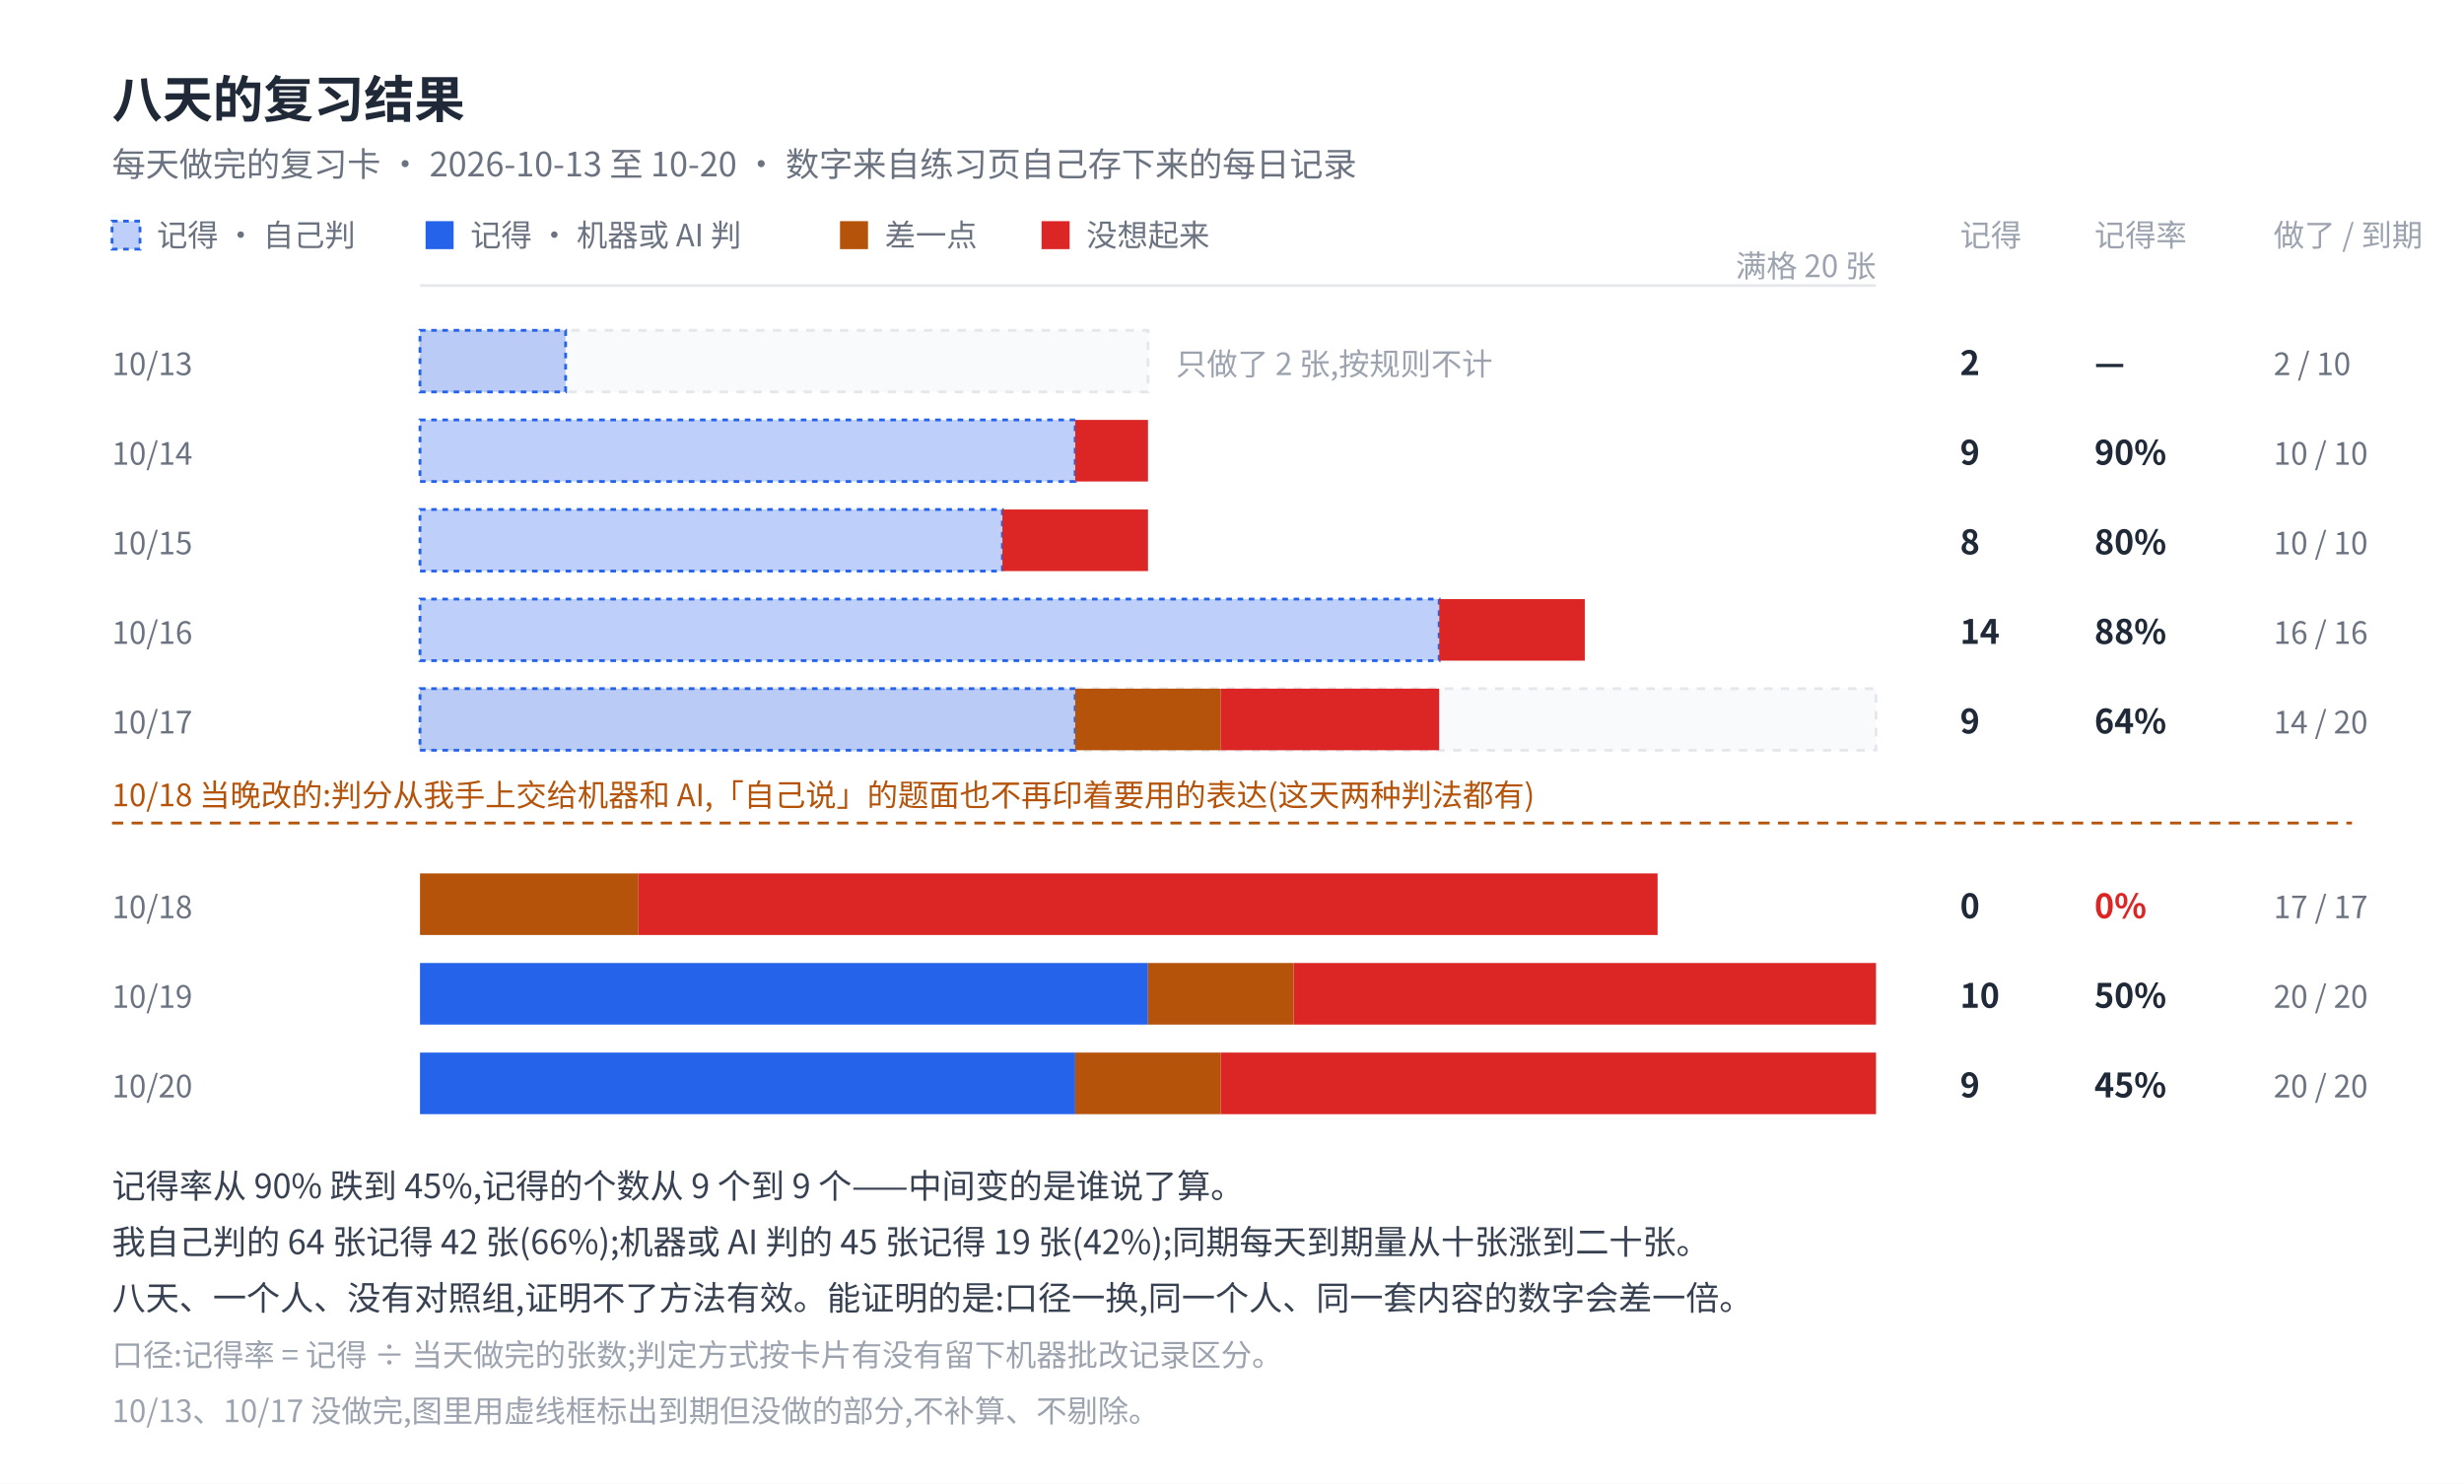
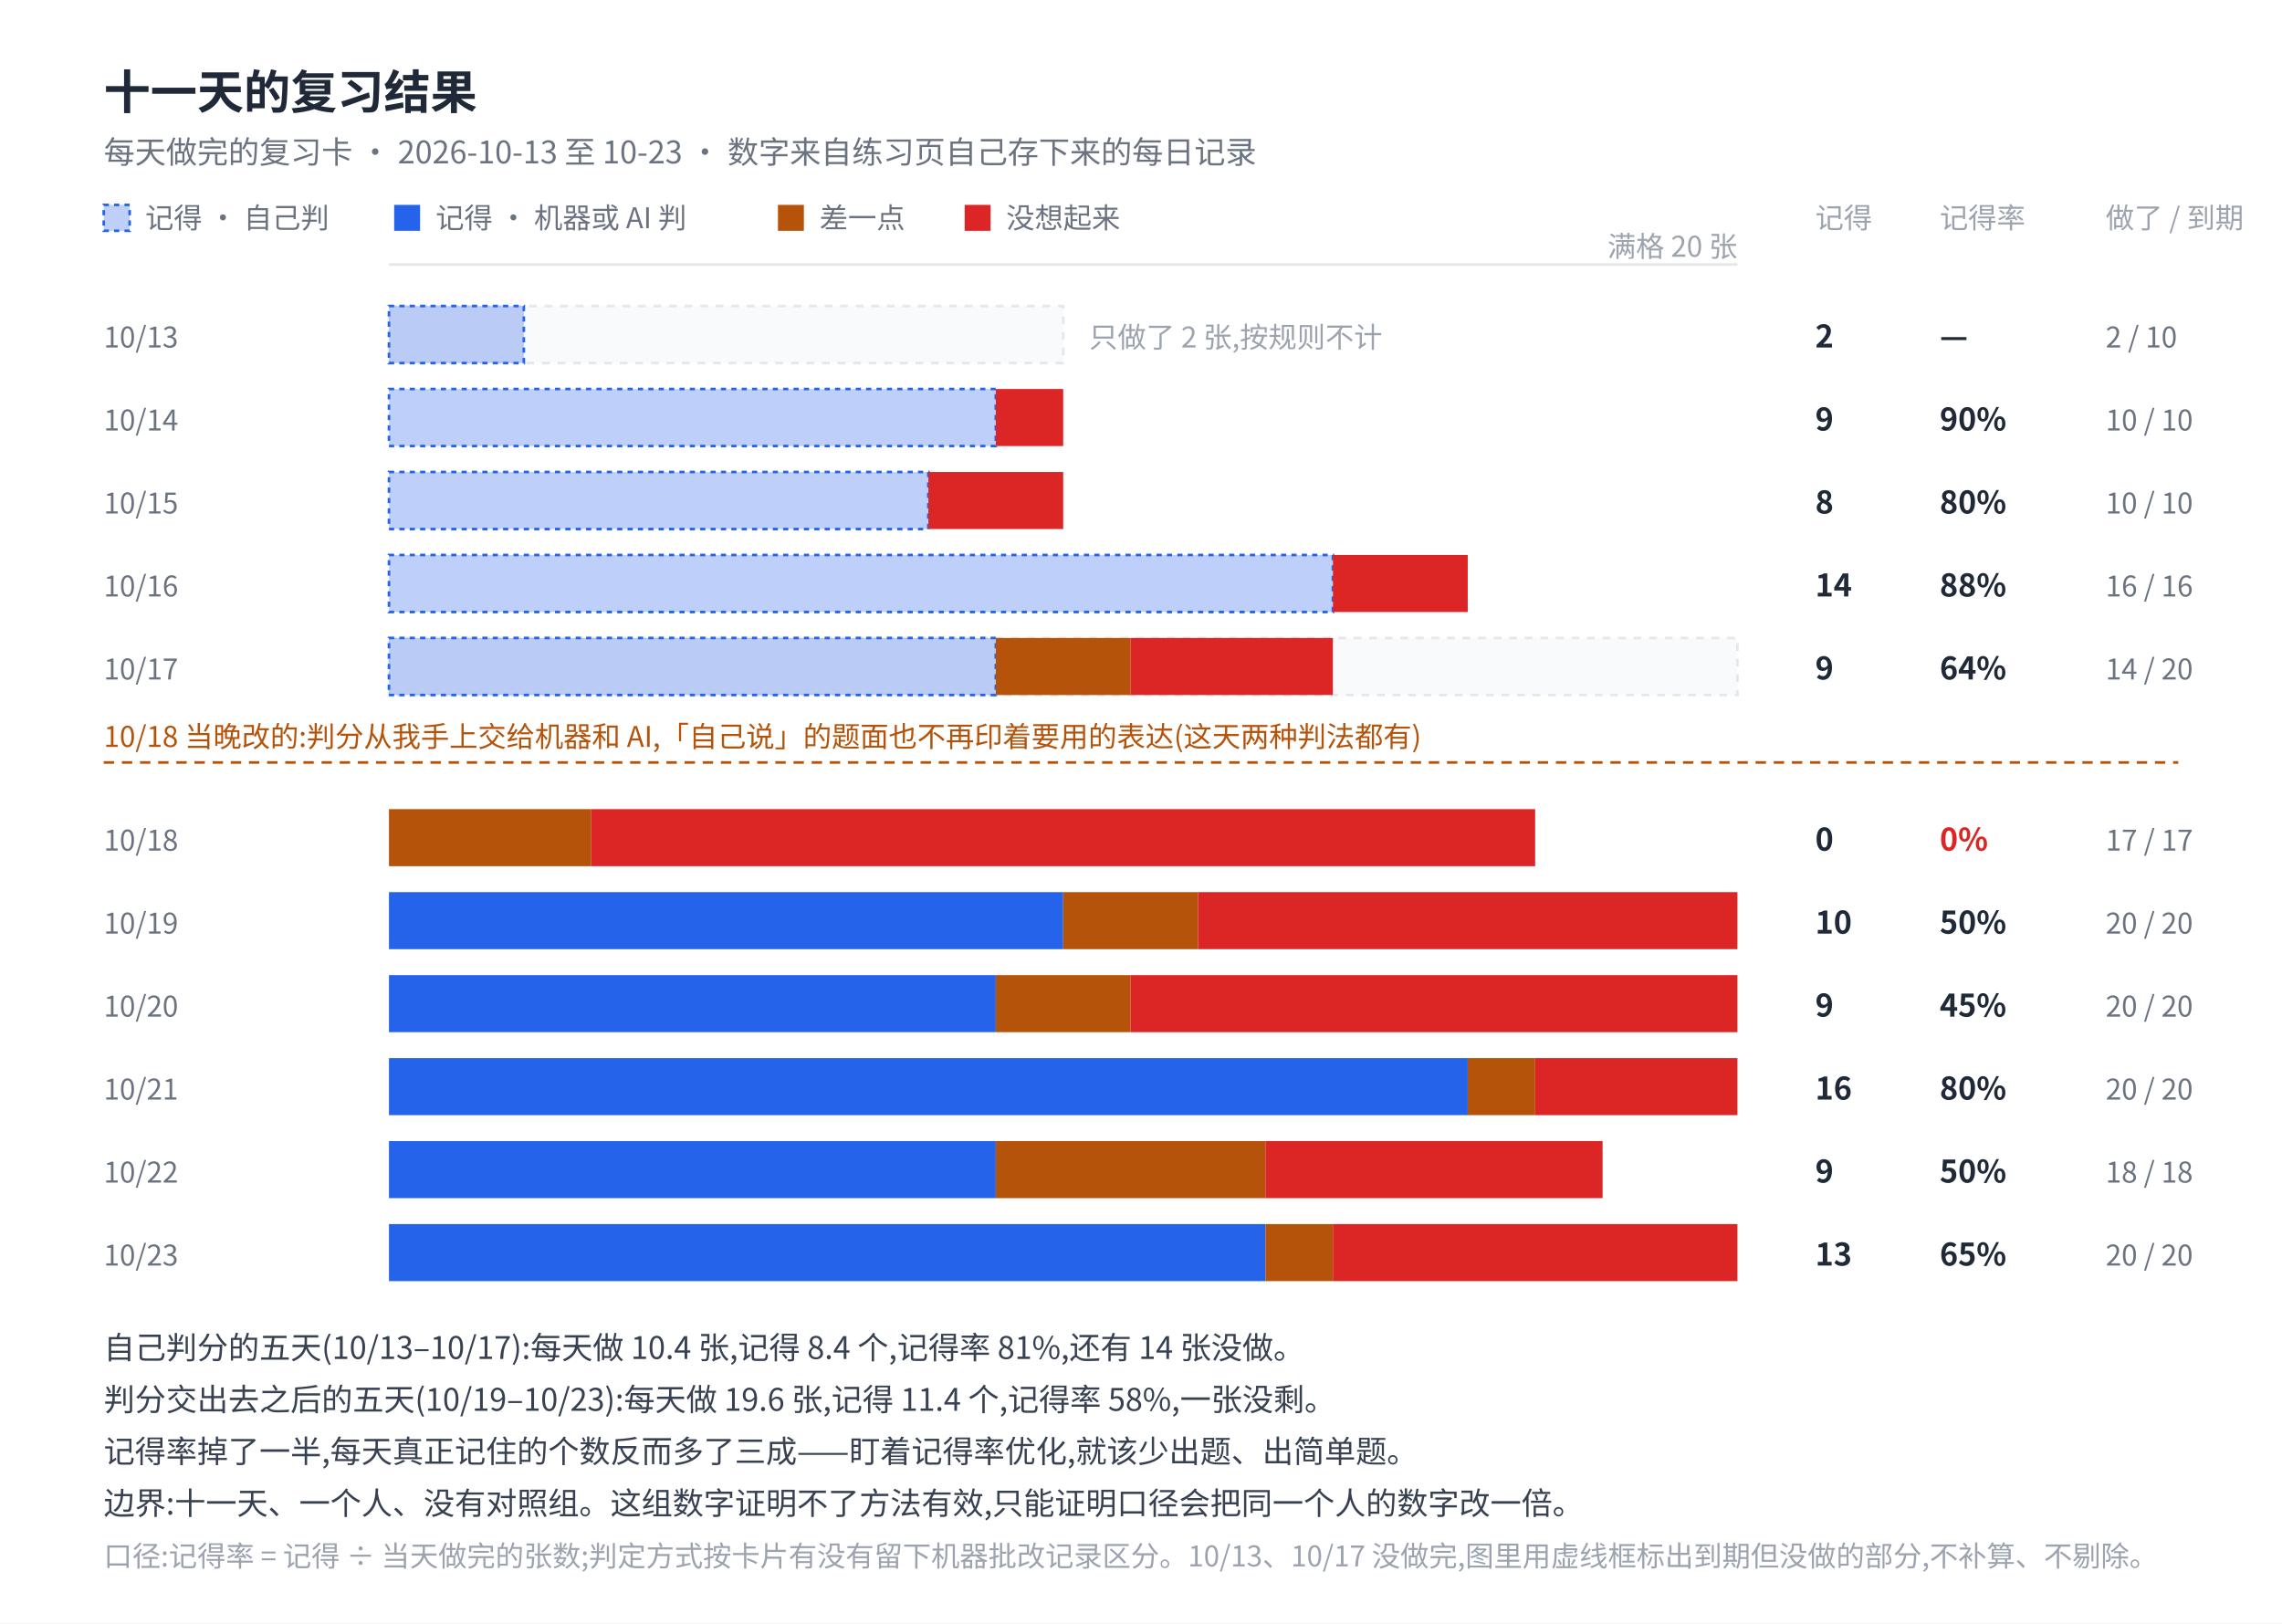
- <svg xmlns="http://www.w3.org/2000/svg" viewBox="0 0 880 530" font-family="PingFang SC, Noto Sans CJK SC, Microsoft YaHei, sans-serif">
+ <svg xmlns="http://www.w3.org/2000/svg" viewBox="0 0 880 626" font-family="PingFang SC, Noto Sans CJK SC, Microsoft YaHei, sans-serif">
  <style>
    .title{font-size:18px;font-weight:700;fill:#1f2937}
    .sub{font-size:12px;fill:#6b7280}
    .ax{font-size:11px;fill:#6b7280}
    .num{font-size:12px;font-weight:700;fill:#1f2937}
    .lg{font-size:11px;fill:#6b7280}
    .hd{font-size:11px;fill:#9ca3af}
    .brk{font-size:11px;fill:#b45309}
    .bad{font-size:12px;font-weight:700;fill:#dc2626}
    .ft{font-size:12px;fill:#374151}
    .fs{font-size:11px;fill:#9ca3af}
  </style>
-   <rect width="880" height="530" fill="#ffffff" />
-   <text x="40" y="42" class="title">八天的复习结果</text>
-   <text x="40" y="63" class="sub">每天做完的复习卡 · 2026-10-13 至 10-20 · 数字来自练习页自己存下来的每日记录</text>
+   <rect width="880" height="626" fill="#ffffff" />
+   <text x="40" y="42" class="title">十一天的复习结果</text>
+   <text x="40" y="63" class="sub">每天做完的复习卡 · 2026-10-13 至 10-23 · 数字来自练习页自己存下来的每日记录</text>
  <rect x="40" y="79" width="10" height="10" fill="#2563eb" fill-opacity="0.3" stroke="#2563eb" stroke-dasharray="2 2" />
  <text x="56" y="88" class="lg">记得 · 自己判</text>
  <rect x="152" y="79" width="10" height="10" fill="#2563eb" />
  <text x="168" y="88" class="lg">记得 · 机器或 AI 判</text>
  <rect x="300" y="79" width="10" height="10" fill="#b45309" />
  <text x="316" y="88" class="lg">差一点</text>
  <rect x="372" y="79" width="10" height="10" fill="#dc2626" />
  <text x="388" y="88" class="lg">没想起来</text>
  <text x="700" y="88" class="hd">记得</text>
  <text x="748" y="88" class="hd">记得率</text>
  <text x="812" y="88" class="hd">做了 / 到期</text>
  <line x1="150" y1="102" x2="670" y2="102" stroke="#e5e7eb" />
  <text x="670" y="99" class="fs" text-anchor="end">满格 20 张</text>
  <rect x="150" y="118" width="260.0" height="22" fill="#f9fafb" stroke="#e5e7eb" stroke-dasharray="3 3" />
  <rect x="150.0" y="118" width="52.0" height="22" fill="#2563eb" fill-opacity="0.3" stroke="#2563eb" stroke-dasharray="2 2" />
  <text x="40" y="134" class="ax">10/13</text>
  <text x="420" y="134" class="fs">只做了 2 张,按规则不计</text>
  <text x="700" y="134" class="num">2</text>
  <text x="748" y="134" class="num">—</text>
  <text x="812" y="134" class="ax">2 / 10</text>
  <rect x="150.0" y="150" width="234.0" height="22" fill="#2563eb" fill-opacity="0.3" stroke="#2563eb" stroke-dasharray="2 2" />
  <rect x="384.0" y="150" width="26.0" height="22" fill="#dc2626" />
  <text x="40" y="166" class="ax">10/14</text>
  <text x="700" y="166" class="num">9</text>
  <text x="748" y="166" class="num">90%</text>
  <text x="812" y="166" class="ax">10 / 10</text>
  <rect x="150.0" y="182" width="208.0" height="22" fill="#2563eb" fill-opacity="0.3" stroke="#2563eb" stroke-dasharray="2 2" />
  <rect x="358.0" y="182" width="52.0" height="22" fill="#dc2626" />
  <text x="40" y="198" class="ax">10/15</text>
  <text x="700" y="198" class="num">8</text>
  <text x="748" y="198" class="num">80%</text>
  <text x="812" y="198" class="ax">10 / 10</text>
  <rect x="150.0" y="214" width="364.0" height="22" fill="#2563eb" fill-opacity="0.3" stroke="#2563eb" stroke-dasharray="2 2" />
  <rect x="514.0" y="214" width="52.0" height="22" fill="#dc2626" />
  <text x="40" y="230" class="ax">10/16</text>
  <text x="700" y="230" class="num">14</text>
  <text x="748" y="230" class="num">88%</text>
  <text x="812" y="230" class="ax">16 / 16</text>
  <rect x="150" y="246" width="520.0" height="22" fill="#f9fafb" stroke="#e5e7eb" stroke-dasharray="3 3" />
  <rect x="150.0" y="246" width="234.0" height="22" fill="#2563eb" fill-opacity="0.3" stroke="#2563eb" stroke-dasharray="2 2" />
  <rect x="384.0" y="246" width="52.0" height="22" fill="#b45309" />
  <rect x="436.0" y="246" width="78.0" height="22" fill="#dc2626" />
  <text x="40" y="262" class="ax">10/17</text>
  <text x="700" y="262" class="num">9</text>
  <text x="748" y="262" class="num">64%</text>
  <text x="812" y="262" class="ax">14 / 20</text>
  <line x1="40" y1="294" x2="840" y2="294" stroke="#b45309" stroke-dasharray="4 3" />
  <text x="40" y="288" class="brk">10/18 当晚改的:判分从我手上交给机器和 AI,「自己说」的题面也不再印着要用的表达(这天两种判法都有)</text>
  <rect x="150.0" y="312" width="78.0" height="22" fill="#b45309" />
  <rect x="228.0" y="312" width="364.0" height="22" fill="#dc2626" />
  <text x="40" y="328" class="ax">10/18</text>
  <text x="700" y="328" class="num">0</text>
  <text x="748" y="328" class="bad">0%</text>
  <text x="812" y="328" class="ax">17 / 17</text>
  <rect x="150.0" y="344" width="260.0" height="22" fill="#2563eb" />
  <rect x="410.0" y="344" width="52.0" height="22" fill="#b45309" />
  <rect x="462.0" y="344" width="208.0" height="22" fill="#dc2626" />
  <text x="40" y="360" class="ax">10/19</text>
  <text x="700" y="360" class="num">10</text>
  <text x="748" y="360" class="num">50%</text>
  <text x="812" y="360" class="ax">20 / 20</text>
  <rect x="150.0" y="376" width="234.0" height="22" fill="#2563eb" />
  <rect x="384.0" y="376" width="52.0" height="22" fill="#b45309" />
  <rect x="436.0" y="376" width="234.0" height="22" fill="#dc2626" />
  <text x="40" y="392" class="ax">10/20</text>
  <text x="700" y="392" class="num">9</text>
  <text x="748" y="392" class="num">45%</text>
  <text x="812" y="392" class="ax">20 / 20</text>
-   <text x="40" y="428" class="ft">记得率从 90% 跌到 45%,记得的个数从 9 个到 9 个——中间变的是谁说了算。</text>
-   <text x="40" y="448" class="ft">我自己判的 64 张记得 42 张(66%);机器或 AI 判的 45 张记得 19 张(42%);同期每天到期量从十张涨到二十张。</text>
-   <text x="40" y="468" class="ft">八天、一个人、没有对照组,证明不了方法有效。能证明的是:口径一换,同一个人、同一套内容的数字会差一倍。</text>
-   <text x="40" y="488" class="fs">口径:记得率 = 记得 ÷ 当天做完的张数;判定方式按卡片有没有留下机器批改记录区分。</text>
-   <text x="40" y="508" class="fs">10/13、10/17 没做完,图里用虚线框标出到期但没做的部分,不补算、不剔除。</text>
+   <rect x="150.0" y="408" width="416.0" height="22" fill="#2563eb" />
+   <rect x="566.0" y="408" width="26.0" height="22" fill="#b45309" />
+   <rect x="592.0" y="408" width="78.0" height="22" fill="#dc2626" />
+   <text x="40" y="424" class="ax">10/21</text>
+   <text x="700" y="424" class="num">16</text>
+   <text x="748" y="424" class="num">80%</text>
+   <text x="812" y="424" class="ax">20 / 20</text>
+   <rect x="150.0" y="440" width="234.0" height="22" fill="#2563eb" />
+   <rect x="384.0" y="440" width="104.0" height="22" fill="#b45309" />
+   <rect x="488.0" y="440" width="130.0" height="22" fill="#dc2626" />
+   <text x="40" y="456" class="ax">10/22</text>
+   <text x="700" y="456" class="num">9</text>
+   <text x="748" y="456" class="num">50%</text>
+   <text x="812" y="456" class="ax">18 / 18</text>
+   <rect x="150.0" y="472" width="338.0" height="22" fill="#2563eb" />
+   <rect x="488.0" y="472" width="26.0" height="22" fill="#b45309" />
+   <rect x="514.0" y="472" width="156.0" height="22" fill="#dc2626" />
+   <text x="40" y="488" class="ax">10/23</text>
+   <text x="700" y="488" class="num">13</text>
+   <text x="748" y="488" class="num">65%</text>
+   <text x="812" y="488" class="ax">20 / 20</text>
+   <text x="40" y="524" class="ft">自己判分的五天(10/13–10/17):每天做 10.4 张,记得 8.4 个,记得率 81%,还有 14 张没做。</text>
+   <text x="40" y="544" class="ft">判分交出去之后的五天(10/19–10/23):每天做 19.6 张,记得 11.4 个,记得率 58%,一张没剩。</text>
+   <text x="40" y="564" class="ft">记得率掉了一半,每天真正记住的个数反而多了三成——盯着记得率优化,就该少出题、出简单题。</text>
+   <text x="40" y="584" class="ft">边界:十一天、一个人、没有对照组。这组数字证明不了方法有效,只能证明口径会把同一个人的数字改一倍。</text>
+   <text x="40" y="604" class="fs">口径:记得率 = 记得 ÷ 当天做完的张数;判定方式按卡片有没有留下机器批改记录区分。10/13、10/17 没做完,图里用虚线框标出到期但没做的部分,不补算、不剔除。</text>
</svg>
